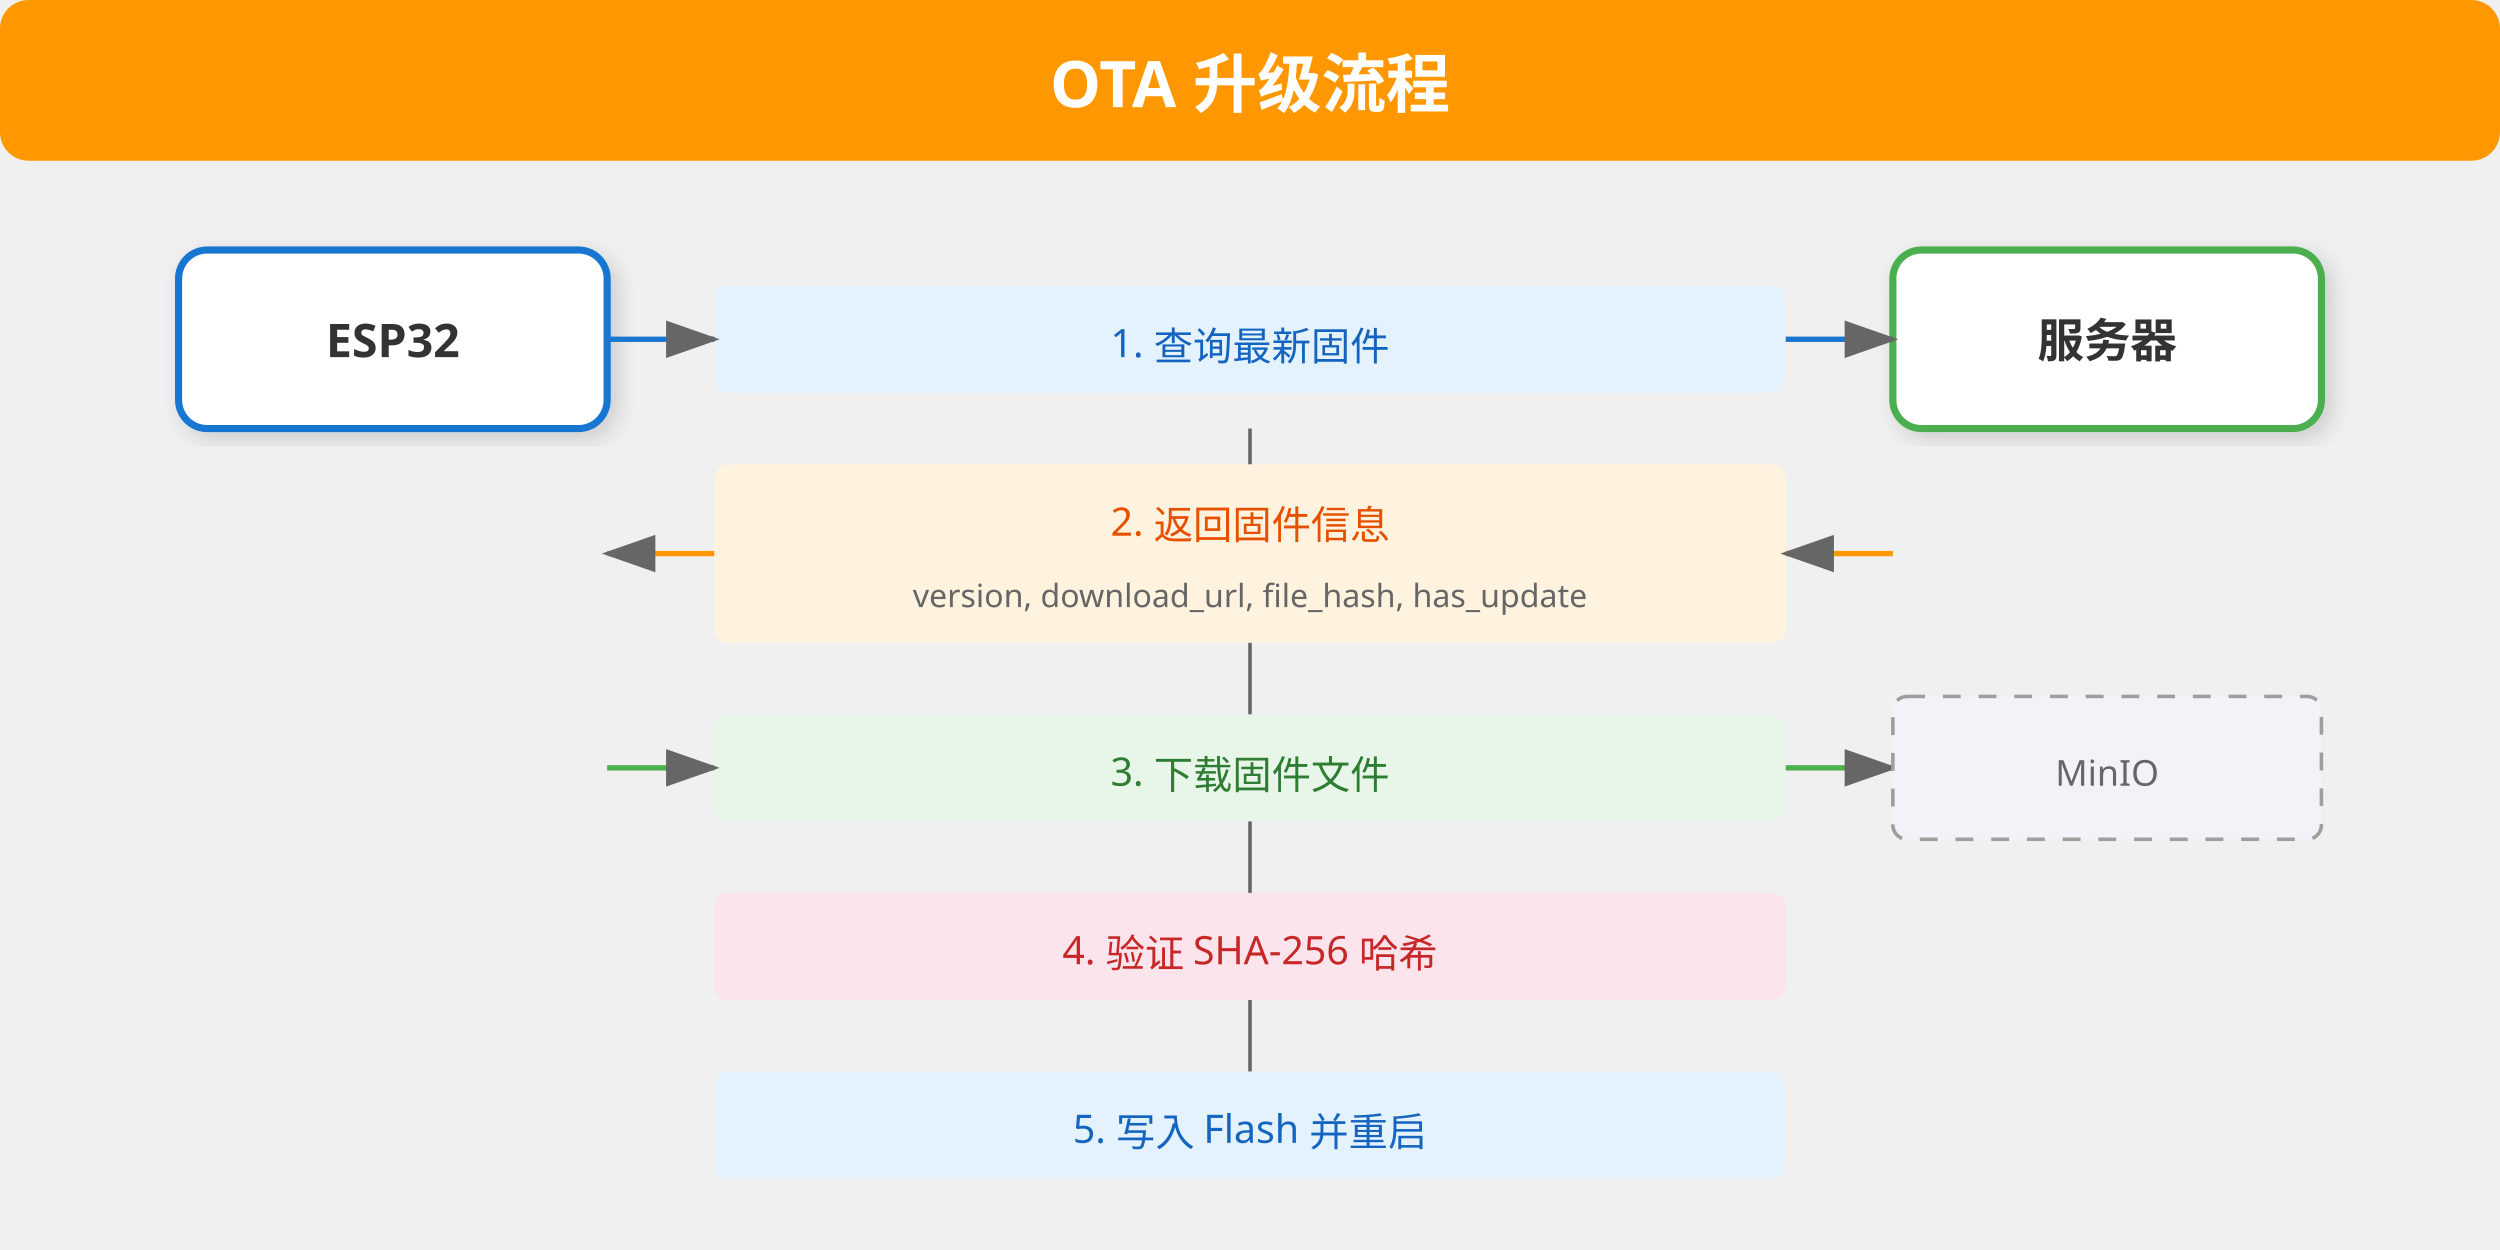
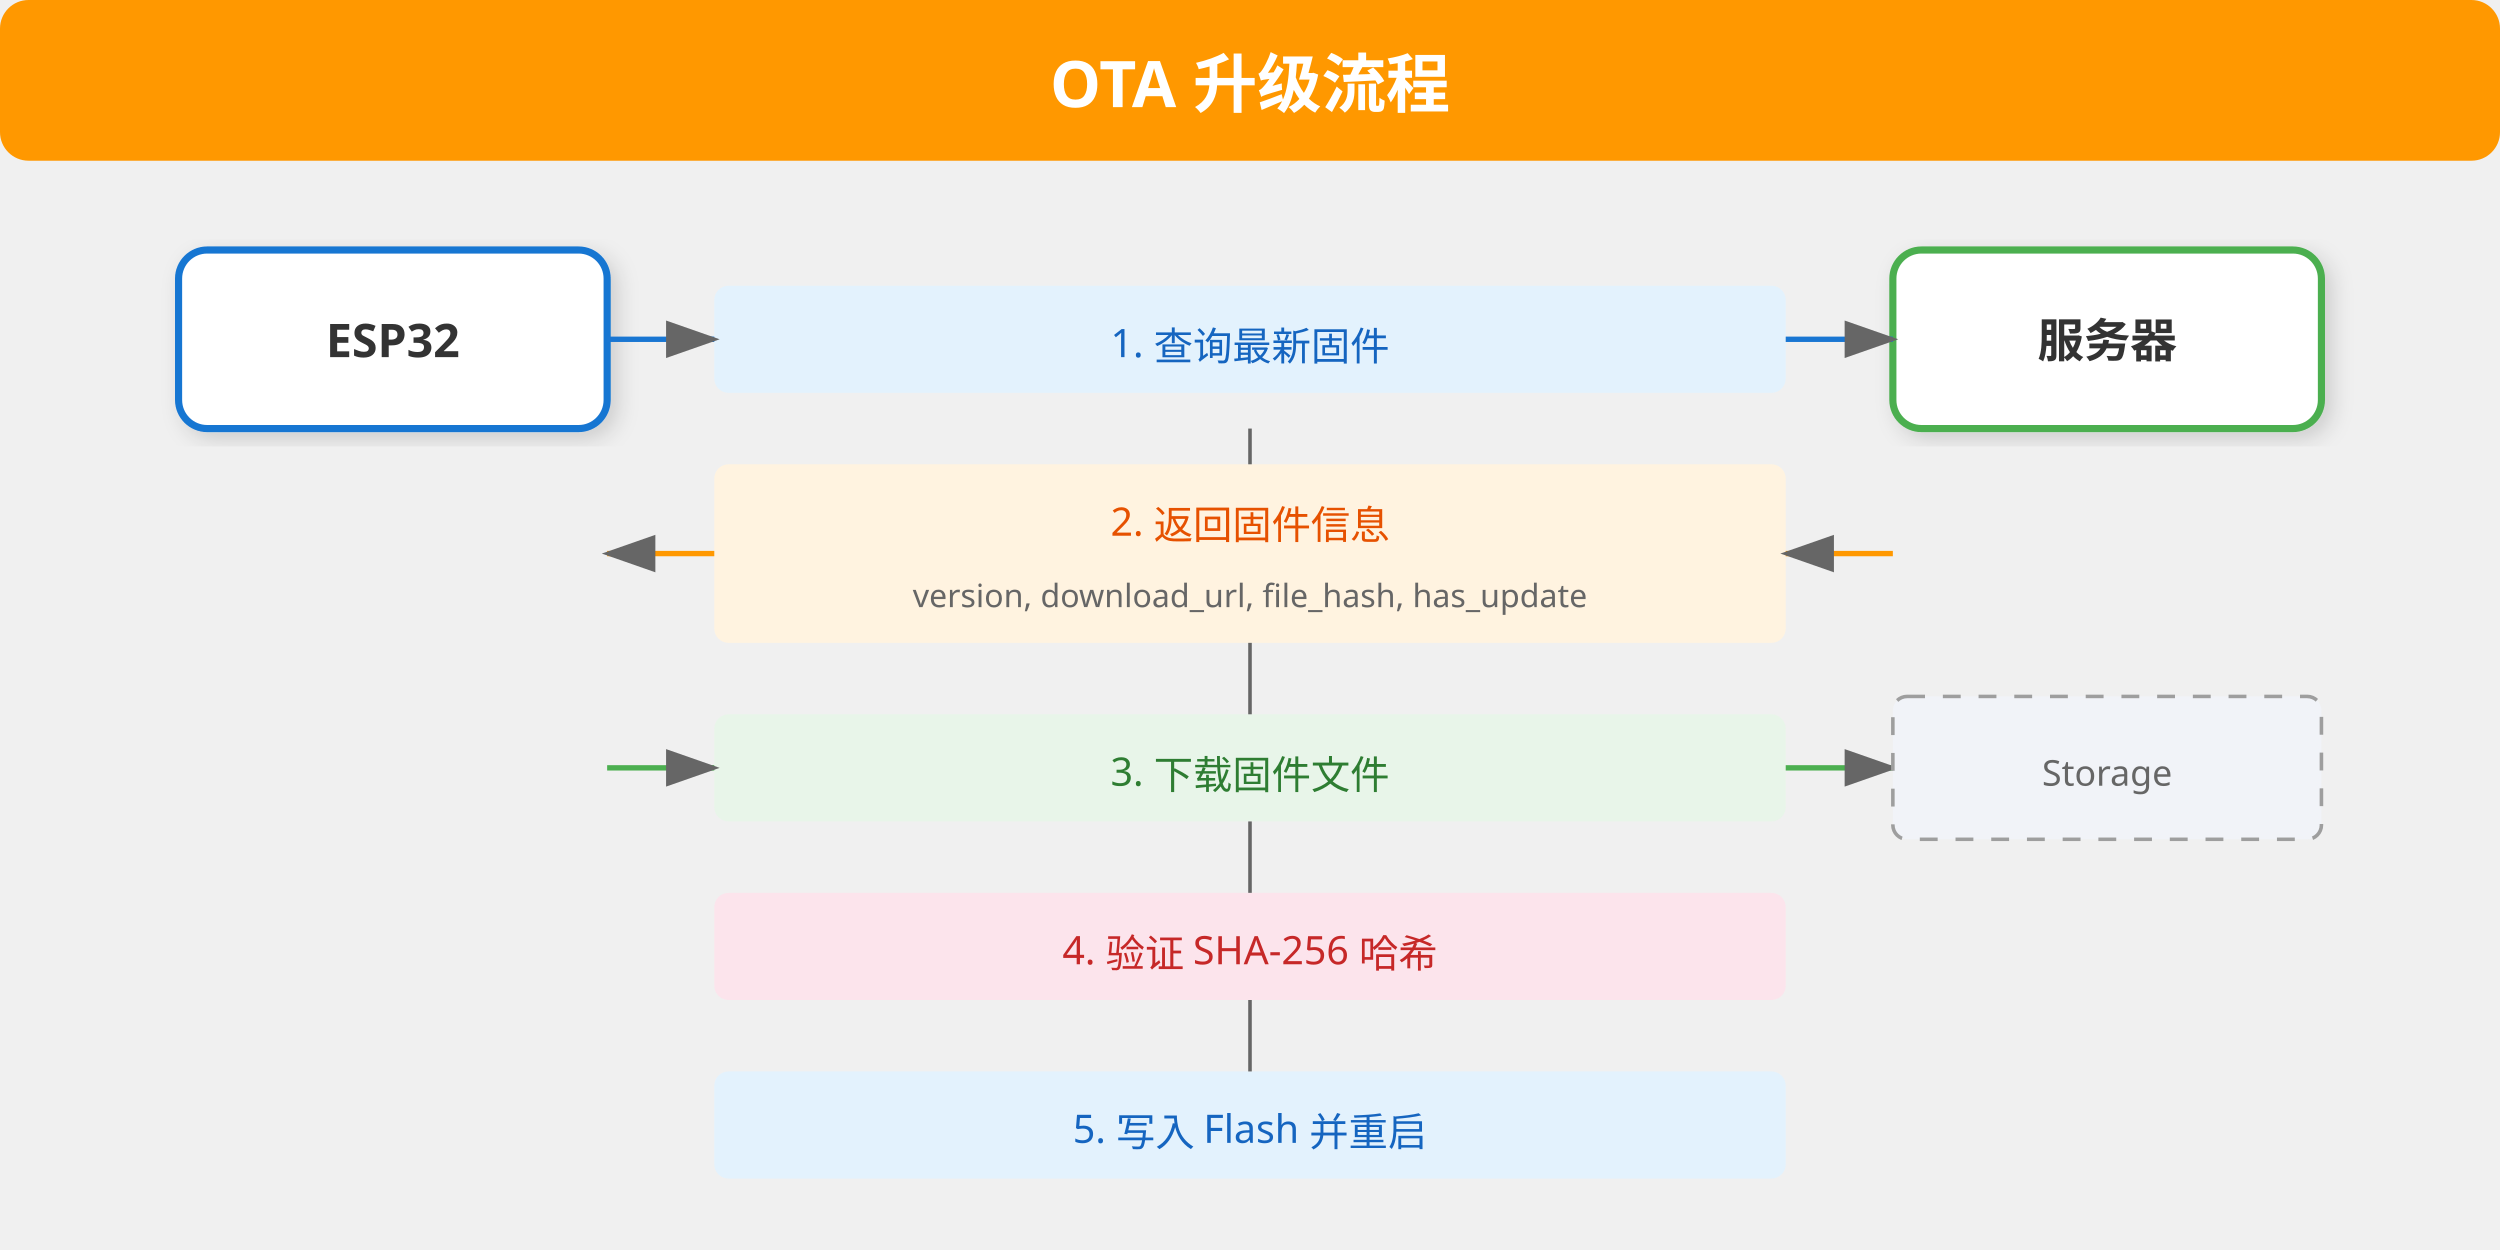
<svg xmlns="http://www.w3.org/2000/svg" viewBox="0 0 700 350" font-family="Microsoft YaHei, sans-serif">
  <defs>
    <marker id="arrow" markerWidth="10" markerHeight="7" refX="9" refY="3.5" orient="auto">
      <polygon points="0 0, 10 3.5, 0 7" fill="#666" />
    </marker>
    <filter id="shadow">
      <feDropShadow dx="2" dy="2" stdDeviation="3" flood-opacity="0.15" />
    </filter>
  </defs>
  <rect x="0" y="0" width="700" height="45" fill="#ff9800" rx="8" />
  <text x="350" y="30" text-anchor="middle" fill="white" font-size="18" font-weight="bold">OTA 升级流程</text>
  <rect x="50" y="70" width="120" height="50" fill="white" rx="8" filter="url(#shadow)" stroke="#1976d2" stroke-width="2" />
  <text x="110" y="100" text-anchor="middle" fill="#333" font-size="13" font-weight="bold">ESP32</text>
  <rect x="530" y="70" width="120" height="50" fill="white" rx="8" filter="url(#shadow)" stroke="#4caf50" stroke-width="2" />
  <text x="590" y="100" text-anchor="middle" fill="#333" font-size="13" font-weight="bold">服务器</text>
  <rect x="200" y="80" width="300" height="30" fill="#e3f2fd" rx="4" />
  <text x="350" y="100" text-anchor="middle" fill="#1565c0" font-size="11">1. 查询最新固件</text>
  <path d="M 170 95 L 200 95" stroke="#1976d2" stroke-width="1.5" fill="none" marker-end="url(#arrow)" />
  <path d="M 500 95 L 530 95" stroke="#1976d2" stroke-width="1.5" fill="none" marker-end="url(#arrow)" />
  <rect x="200" y="130" width="300" height="50" fill="#fff3e0" rx="4" />
  <text x="350" y="150" text-anchor="middle" fill="#e65100" font-size="11">2. 返回固件信息</text>
  <text x="350" y="170" text-anchor="middle" fill="#666" font-size="9">version, download_url, file_hash, has_update</text>
  <path d="M 530 155 L 500 155" stroke="#ff9800" stroke-width="1.5" fill="none" marker-end="url(#arrow)" />
  <path d="M 200 155 L 170 155" stroke="#ff9800" stroke-width="1.5" fill="none" marker-end="url(#arrow)" />
  <rect x="200" y="200" width="300" height="30" fill="#e8f5e9" rx="4" />
  <text x="350" y="220" text-anchor="middle" fill="#2e7d32" font-size="11">3. 下载固件文件</text>
  <path d="M 170 215 L 200 215" stroke="#4caf50" stroke-width="1.5" fill="none" marker-end="url(#arrow)" />
  <path d="M 500 215 L 530 215" stroke="#4caf50" stroke-width="1.5" fill="none" marker-end="url(#arrow)" />
  <rect x="530" y="195" width="120" height="40" fill="#f1f3f8" rx="4" stroke="#9e9e9e" stroke-width="1" stroke-dasharray="5,5" />
-   <text x="590" y="220" text-anchor="middle" fill="#666" font-size="10">MinIO</text>
+   <text x="590" y="220" text-anchor="middle" fill="#666" font-size="10">Storage</text>
  <rect x="200" y="250" width="300" height="30" fill="#fce4ec" rx="4" />
  <text x="350" y="270" text-anchor="middle" fill="#c62828" font-size="11">4. 验证 SHA-256 哈希</text>
  <rect x="200" y="300" width="300" height="30" fill="#e3f2fd" rx="4" />
  <text x="350" y="320" text-anchor="middle" fill="#1565c0" font-size="11">5. 写入 Flash 并重启</text>
  <path d="M 350 120 L 350 130" stroke="#666" stroke-width="1" fill="none" />
  <path d="M 350 180 L 350 200" stroke="#666" stroke-width="1" fill="none" />
  <path d="M 350 230 L 350 250" stroke="#666" stroke-width="1" fill="none" />
  <path d="M 350 280 L 350 300" stroke="#666" stroke-width="1" fill="none" />
</svg>
